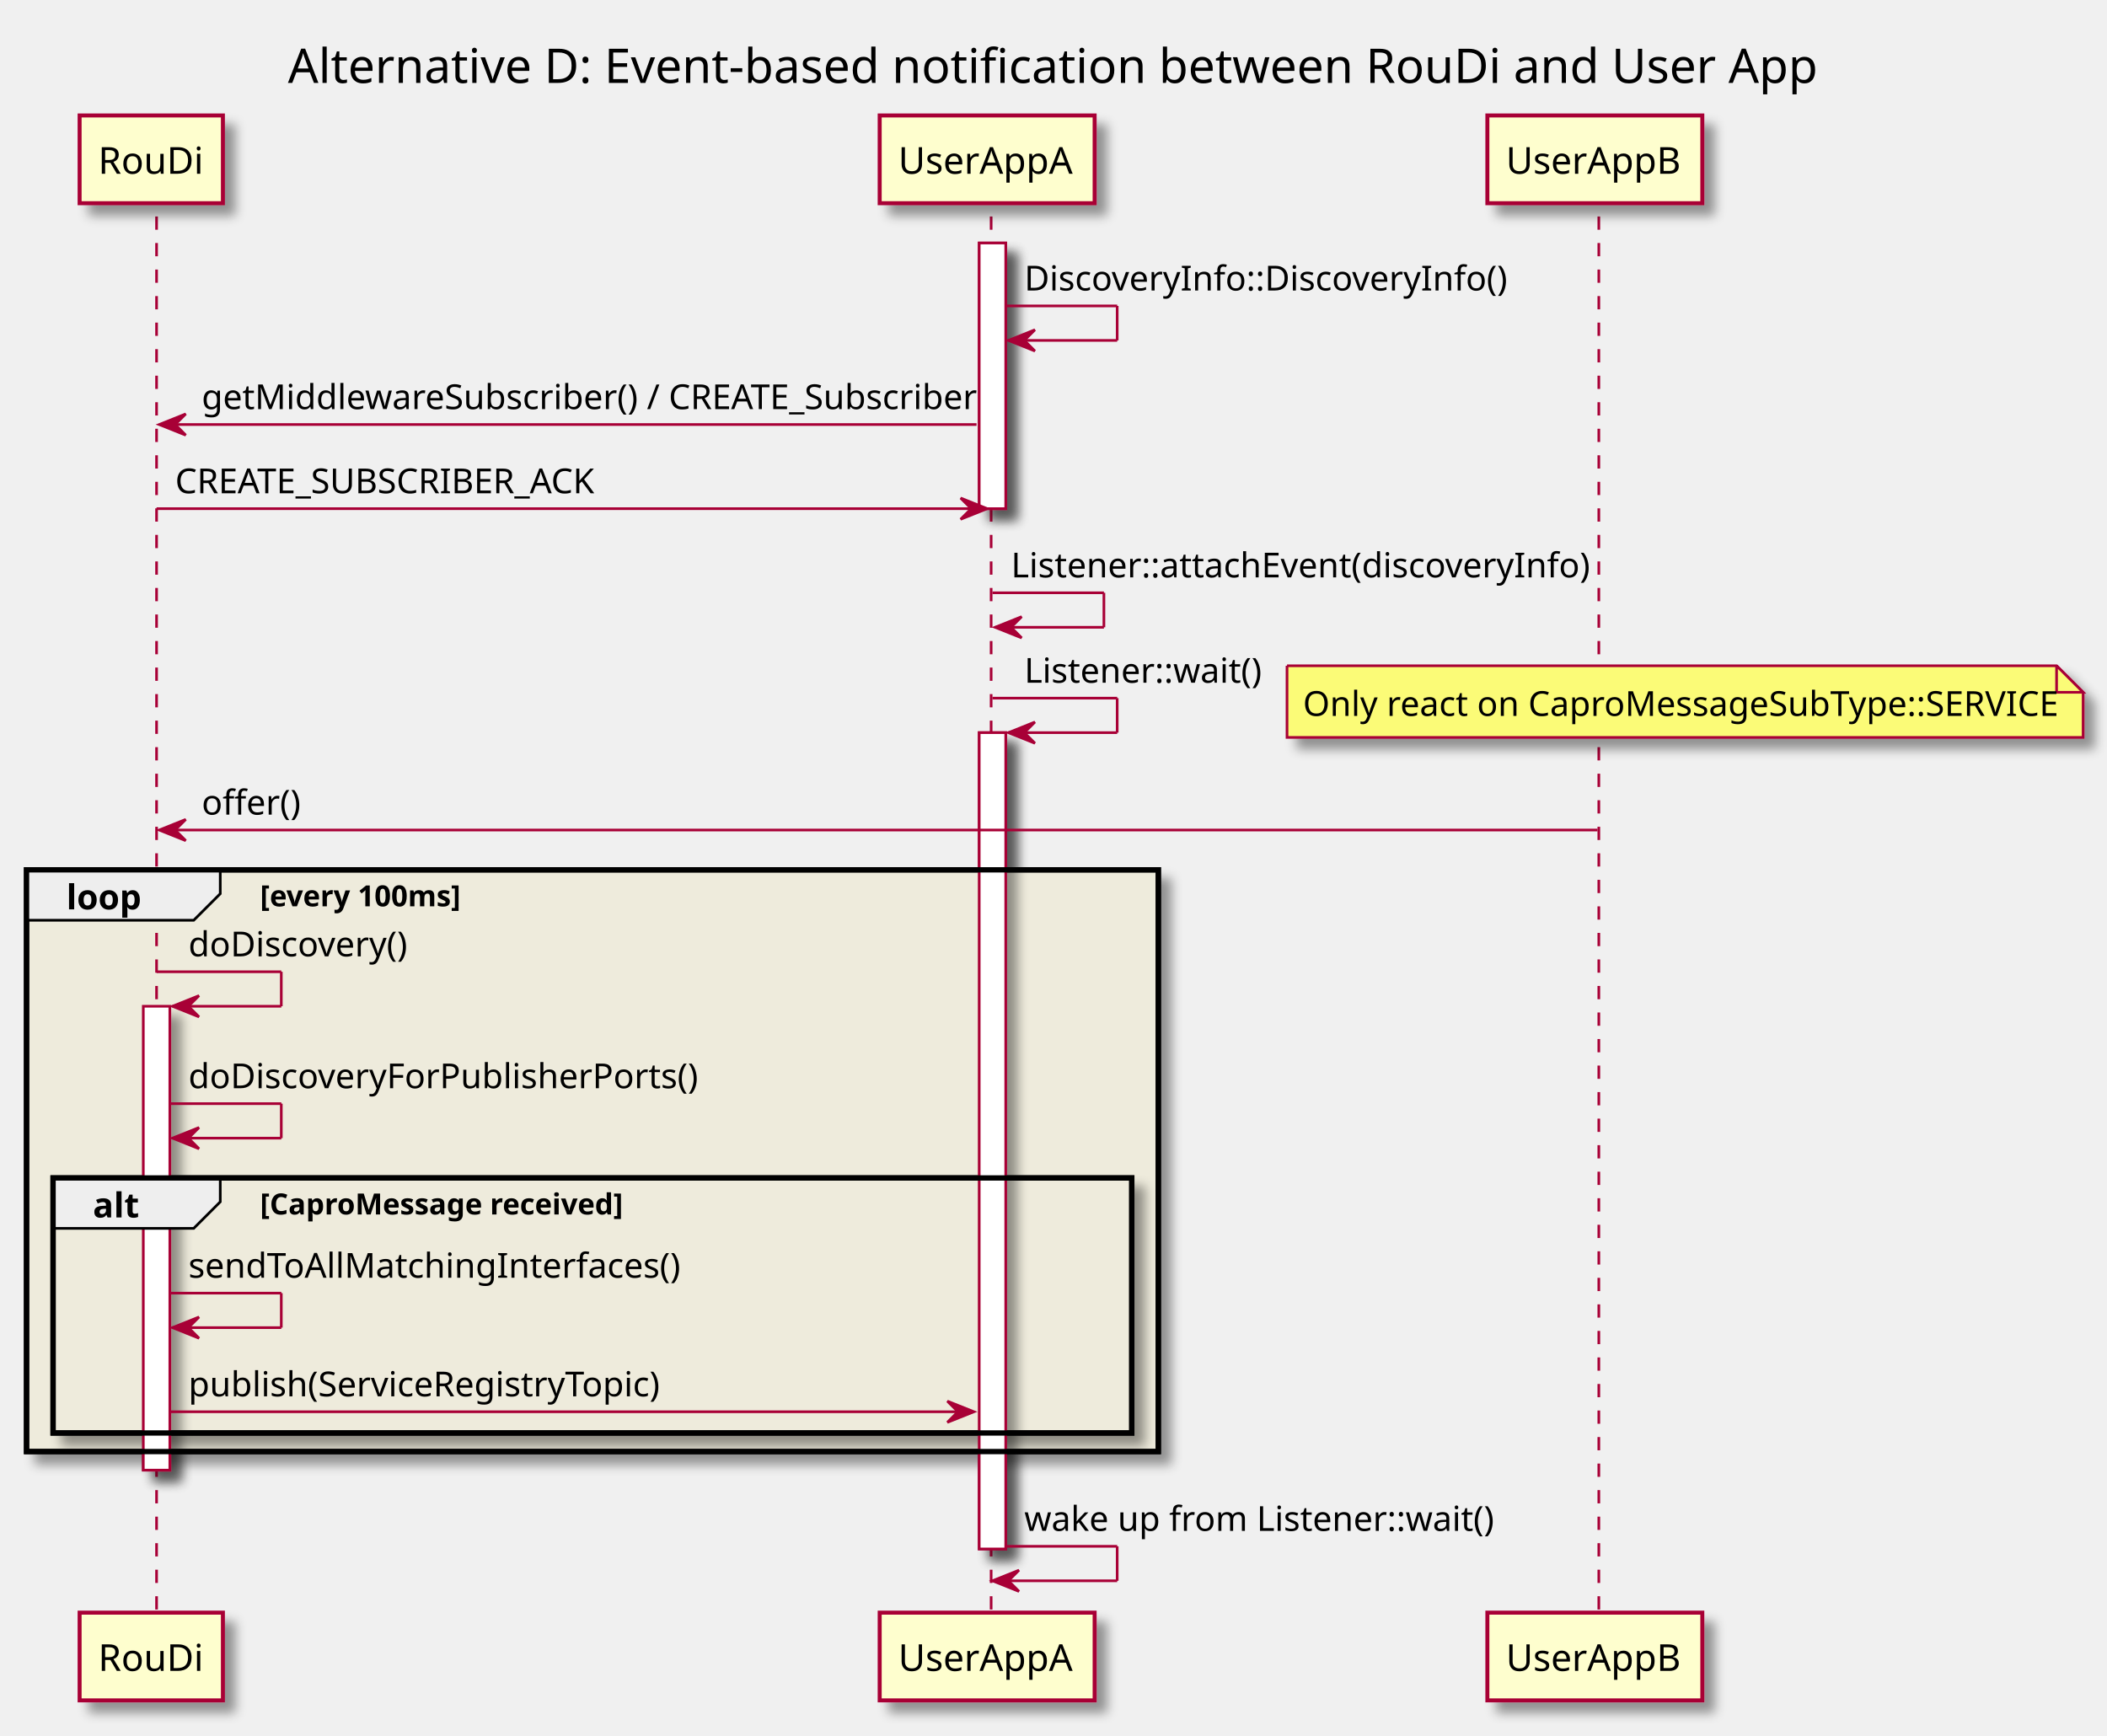
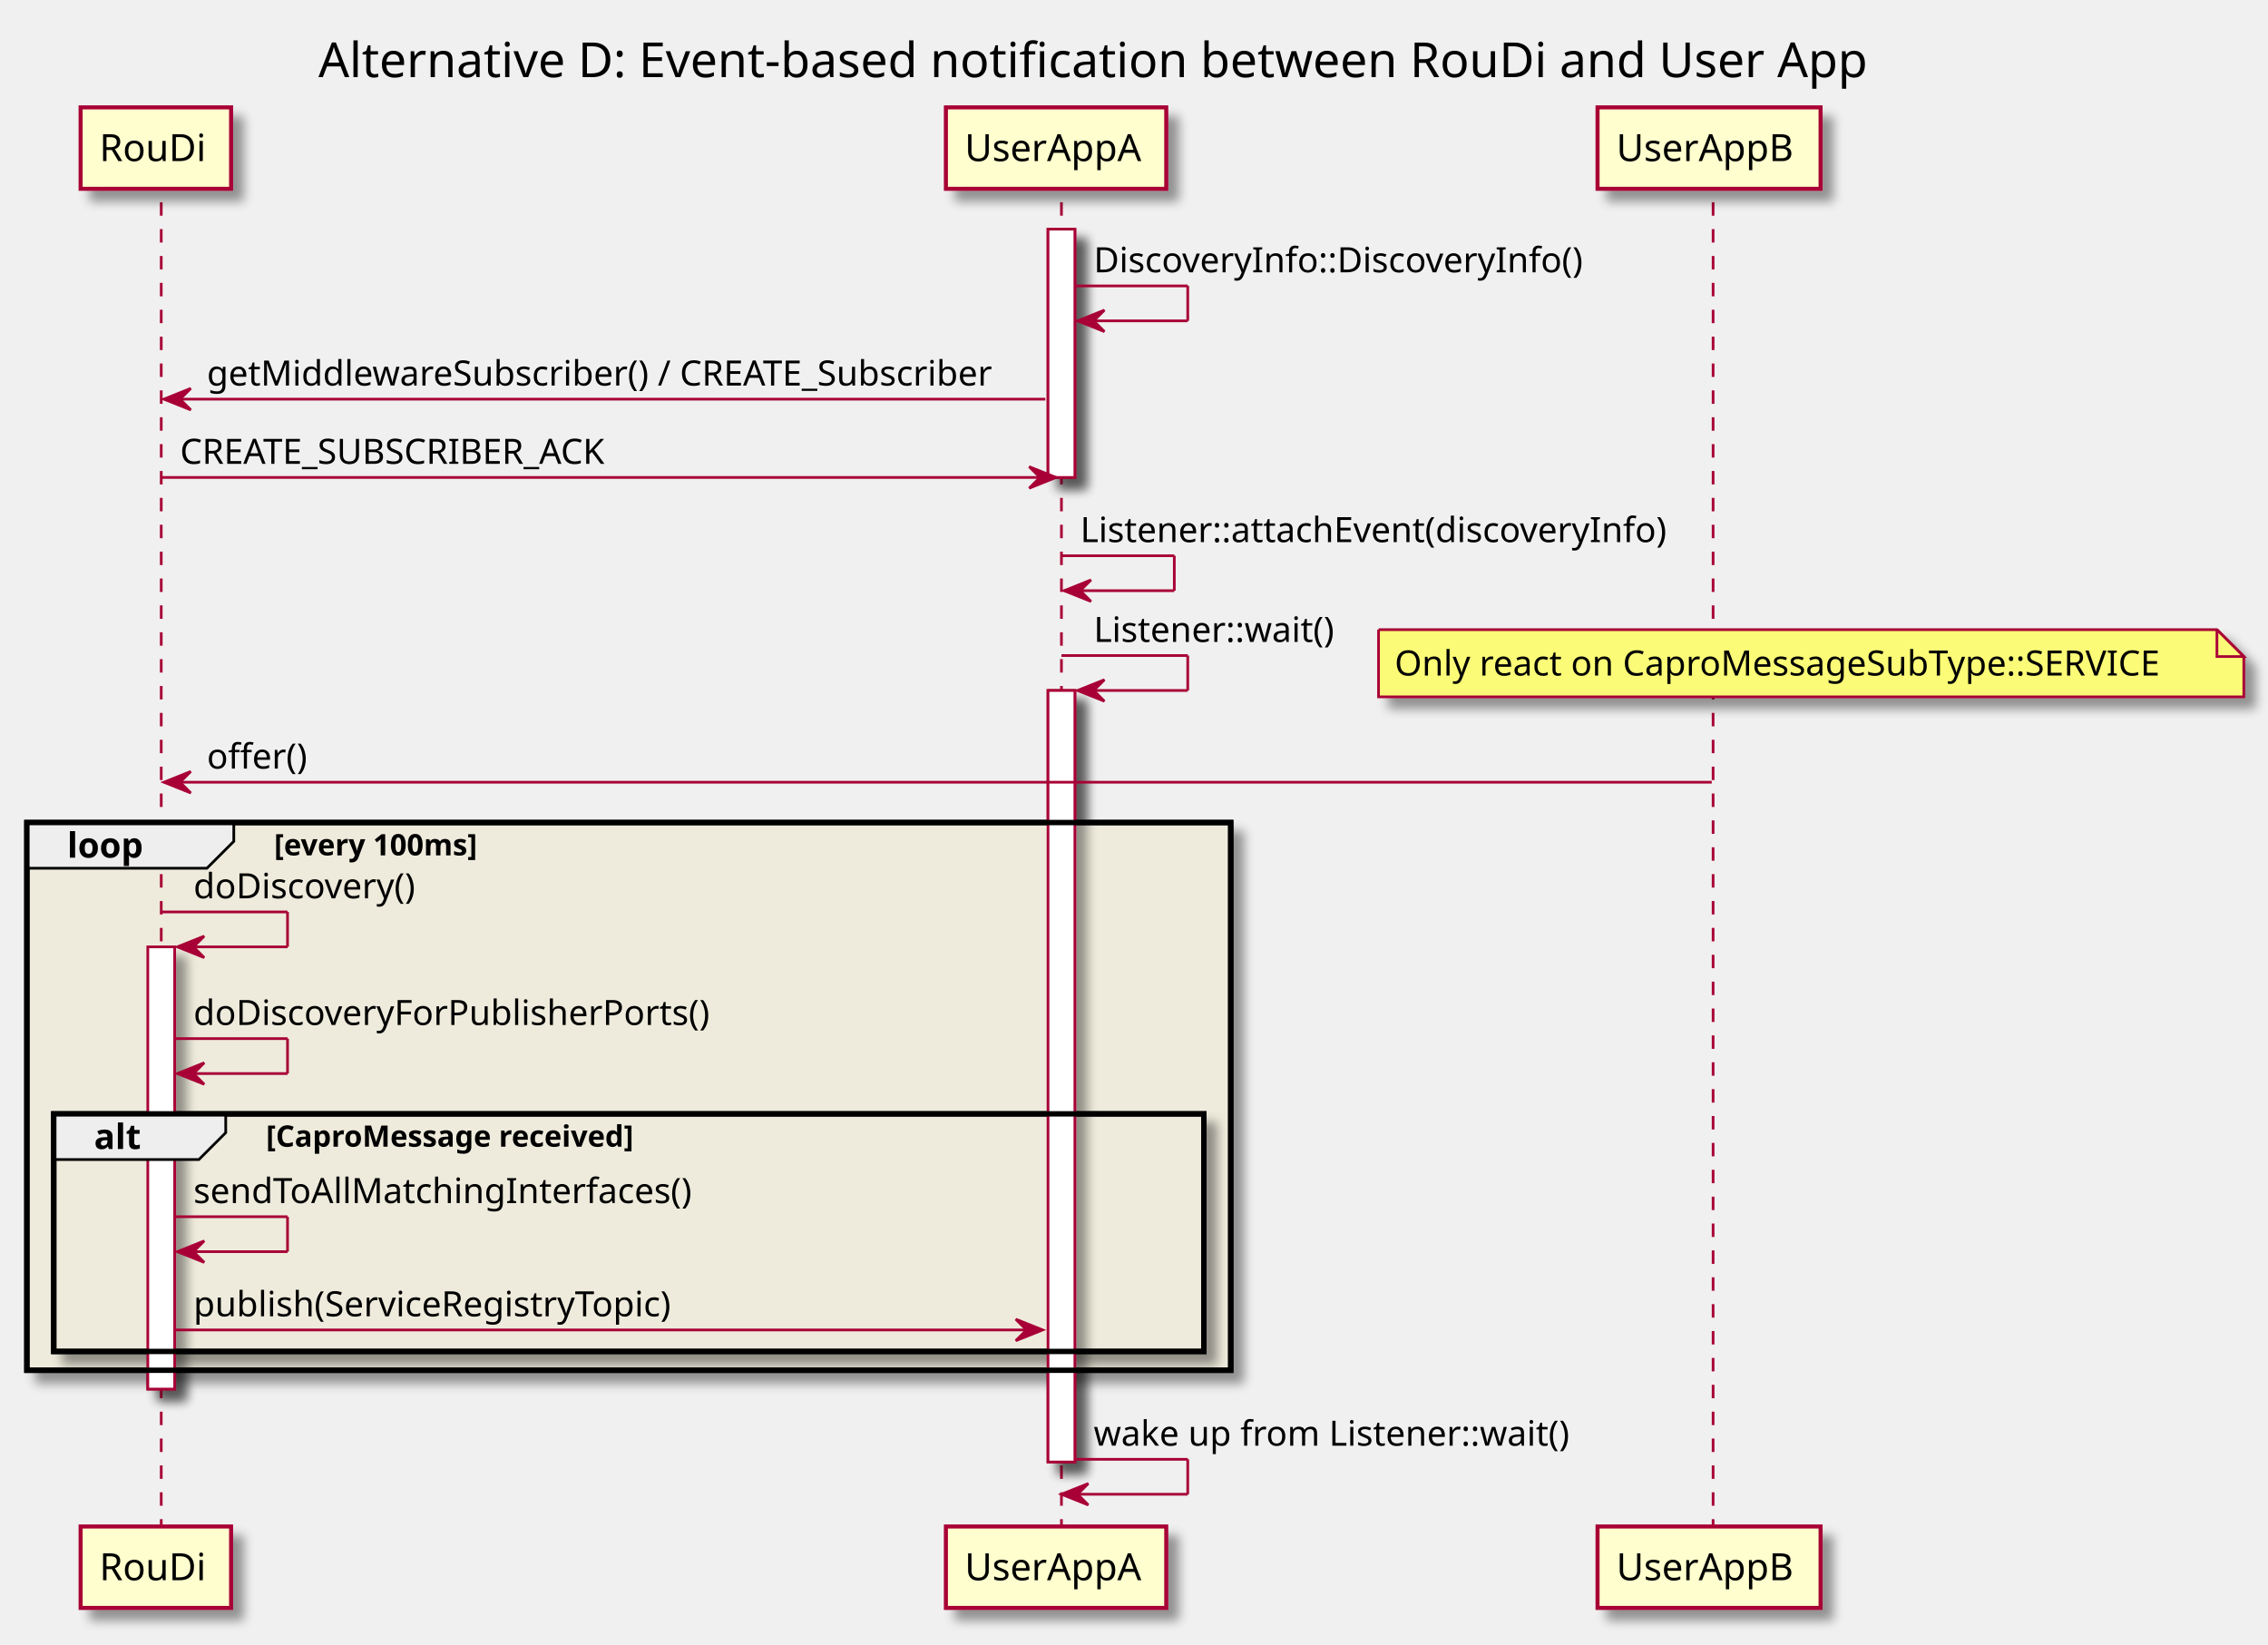
- <svg xmlns="http://www.w3.org/2000/svg" contentScriptType="application/ecmascript" contentStyleType="text/css" height="654px" preserveAspectRatio="none" style="width:794px;height:654px;background:#EEEBDC;" version="1.1" viewBox="0 0 794 654" width="794px" zoomAndPan="magnify">
+ <svg xmlns="http://www.w3.org/2000/svg" contentScriptType="application/ecmascript" contentStyleType="text/css" height="612px" preserveAspectRatio="none" style="width:844px;height:612px;background:#EEEBDC;" version="1.1" viewBox="0 0 844 612" width="844px" zoomAndPan="magnify">
  <defs>
    <filter height="300%" id="fj19efss1tn3o" width="300%" x="-1" y="-1">
      <feGaussianBlur result="blurOut" stdDeviation="2.0" />
      <feColorMatrix in="blurOut" result="blurOut2" type="matrix" values="0 0 0 0 0 0 0 0 0 0 0 0 0 0 0 0 0 0 .4 0" />
      <feOffset dx="4.0" dy="4.0" in="blurOut2" result="blurOut3" />
      <feBlend in="SourceGraphic" in2="blurOut3" mode="normal" />
    </filter>
  </defs>
  <g>
-     <text fill="#000000" font-family="sans-serif" font-size="18" lengthAdjust="spacing" textLength="582" x="108.5" y="31.242">Alternative D: Event-based notification between RouDi and User App</text>
-     <rect fill="#FFFFFF" filter="url(#fj19efss1tn3o)" height="174.824" style="stroke:#A80036;stroke-width:1.0;" width="10" x="54" y="379.232" />
-     <rect fill="#FFFFFF" filter="url(#fj19efss1tn3o)" height="100.118" style="stroke:#A80036;stroke-width:1.0;" width="10" x="369" y="91.584" />
-     <rect fill="#FFFFFF" filter="url(#fj19efss1tn3o)" height="307.648" style="stroke:#A80036;stroke-width:1.0;" width="10" x="369" y="276.114" />
-     <rect fill="#EEEBDC" filter="url(#fj19efss1tn3o)" height="219.236" style="stroke:#000000;stroke-width:2.0;" width="426.5" x="10" y="327.82" />
-     <rect fill="#EEEBDC" filter="url(#fj19efss1tn3o)" height="96.118" style="stroke:#000000;stroke-width:2.0;" width="406.5" x="20" y="443.938" />
-     <line style="stroke:#A80036;stroke-width:1.0;stroke-dasharray:5.0,5.0;" x1="59" x2="59" y1="81.584" y2="608.762" />
-     <line style="stroke:#A80036;stroke-width:1.0;stroke-dasharray:5.0,5.0;" x1="373.5" x2="373.5" y1="81.584" y2="608.762" />
-     <line style="stroke:#A80036;stroke-width:1.0;stroke-dasharray:5.0,5.0;" x1="602.5" x2="602.5" y1="81.584" y2="608.762" />
-     <rect fill="#FEFECE" filter="url(#fj19efss1tn3o)" height="33.068" style="stroke:#A80036;stroke-width:1.5;" width="54" x="30" y="43.516" />
-     <text fill="#000000" font-family="sans-serif" font-size="14" lengthAdjust="spacing" textLength="40" x="37" y="65.482">RouDi</text>
-     <rect fill="#FEFECE" filter="url(#fj19efss1tn3o)" height="33.068" style="stroke:#A80036;stroke-width:1.5;" width="54" x="30" y="607.762" />
-     <text fill="#000000" font-family="sans-serif" font-size="14" lengthAdjust="spacing" textLength="40" x="37" y="629.728">RouDi</text>
-     <rect fill="#FEFECE" filter="url(#fj19efss1tn3o)" height="33.068" style="stroke:#A80036;stroke-width:1.5;" width="81" x="331.5" y="43.516" />
-     <text fill="#000000" font-family="sans-serif" font-size="14" lengthAdjust="spacing" textLength="67" x="338.5" y="65.482">UserAppA</text>
-     <rect fill="#FEFECE" filter="url(#fj19efss1tn3o)" height="33.068" style="stroke:#A80036;stroke-width:1.5;" width="81" x="331.5" y="607.762" />
-     <text fill="#000000" font-family="sans-serif" font-size="14" lengthAdjust="spacing" textLength="67" x="338.5" y="629.728">UserAppA</text>
-     <rect fill="#FEFECE" filter="url(#fj19efss1tn3o)" height="33.068" style="stroke:#A80036;stroke-width:1.5;" width="81" x="560.5" y="43.516" />
-     <text fill="#000000" font-family="sans-serif" font-size="14" lengthAdjust="spacing" textLength="67" x="567.5" y="65.482">UserAppB</text>
-     <rect fill="#FEFECE" filter="url(#fj19efss1tn3o)" height="33.068" style="stroke:#A80036;stroke-width:1.5;" width="81" x="560.5" y="607.762" />
-     <text fill="#000000" font-family="sans-serif" font-size="14" lengthAdjust="spacing" textLength="67" x="567.5" y="629.728">UserAppB</text>
-     <rect fill="#FFFFFF" filter="url(#fj19efss1tn3o)" height="174.824" style="stroke:#A80036;stroke-width:1.0;" width="10" x="54" y="379.232" />
-     <rect fill="#FFFFFF" filter="url(#fj19efss1tn3o)" height="100.118" style="stroke:#A80036;stroke-width:1.0;" width="10" x="369" y="91.584" />
-     <rect fill="#FFFFFF" filter="url(#fj19efss1tn3o)" height="307.648" style="stroke:#A80036;stroke-width:1.0;" width="10" x="369" y="276.114" />
-     <line style="stroke:#A80036;stroke-width:1.0;" x1="379" x2="421" y1="115.29" y2="115.29" />
-     <line style="stroke:#A80036;stroke-width:1.0;" x1="421" x2="421" y1="115.29" y2="128.29" />
-     <line style="stroke:#A80036;stroke-width:1.0;" x1="380" x2="421" y1="128.29" y2="128.29" />
-     <polygon fill="#A80036" points="390,124.29,380,128.29,390,132.29,386,128.29" style="stroke:#A80036;stroke-width:1.0;" />
-     <text fill="#000000" font-family="sans-serif" font-size="13" lengthAdjust="spacing" textLength="178" x="386" y="109.481">DiscoveryInfo::DiscoveryInfo()</text>
-     <polygon fill="#A80036" points="70,155.996,60,159.996,70,163.996,66,159.996" style="stroke:#A80036;stroke-width:1.0;" />
-     <line style="stroke:#A80036;stroke-width:1.0;" x1="64" x2="368" y1="159.996" y2="159.996" />
-     <text fill="#000000" font-family="sans-serif" font-size="13" lengthAdjust="spacing" textLength="286" x="76" y="154.187">getMiddlewareSubscriber() / CREATE_Subscriber</text>
-     <polygon fill="#A80036" points="362,187.702,372,191.702,362,195.702,366,191.702" style="stroke:#A80036;stroke-width:1.0;" />
-     <line style="stroke:#A80036;stroke-width:1.0;" x1="59" x2="368" y1="191.702" y2="191.702" />
-     <text fill="#000000" font-family="sans-serif" font-size="13" lengthAdjust="spacing" textLength="156" x="66" y="185.893">CREATE_SUBSCRIBER_ACK</text>
-     <line style="stroke:#A80036;stroke-width:1.0;" x1="374" x2="416" y1="223.408" y2="223.408" />
-     <line style="stroke:#A80036;stroke-width:1.0;" x1="416" x2="416" y1="223.408" y2="236.408" />
-     <line style="stroke:#A80036;stroke-width:1.0;" x1="375" x2="416" y1="236.408" y2="236.408" />
-     <polygon fill="#A80036" points="385,232.408,375,236.408,385,240.408,381,236.408" style="stroke:#A80036;stroke-width:1.0;" />
-     <text fill="#000000" font-family="sans-serif" font-size="13" lengthAdjust="spacing" textLength="215" x="381" y="217.599">Listener::attachEvent(discoveryInfo)</text>
-     <line style="stroke:#A80036;stroke-width:1.0;" x1="374" x2="421" y1="263.114" y2="263.114" />
-     <line style="stroke:#A80036;stroke-width:1.0;" x1="421" x2="421" y1="263.114" y2="276.114" />
-     <line style="stroke:#A80036;stroke-width:1.0;" x1="380" x2="421" y1="276.114" y2="276.114" />
-     <polygon fill="#A80036" points="390,272.114,380,276.114,390,280.114,386,276.114" style="stroke:#A80036;stroke-width:1.0;" />
-     <text fill="#000000" font-family="sans-serif" font-size="13" lengthAdjust="spacing" textLength="87" x="386" y="257.305">Listener::wait()</text>
-     <path d="M485,250.908 L485,277.908 L785,277.908 L785,260.908 L775,250.908 L485,250.908 " fill="#FBFB77" filter="url(#fj19efss1tn3o)" style="stroke:#A80036;stroke-width:1.0;" />
-     <path d="M775,250.908 L775,260.908 L785,260.908 L775,250.908 " fill="#FBFB77" style="stroke:#A80036;stroke-width:1.0;" />
-     <text fill="#000000" font-family="sans-serif" font-size="13" lengthAdjust="spacing" textLength="279" x="491" y="269.805">Only react on CaproMessageSubType::SERVICE</text>
-     <polygon fill="#A80036" points="70,308.82,60,312.82,70,316.82,66,312.82" style="stroke:#A80036;stroke-width:1.0;" />
-     <line style="stroke:#A80036;stroke-width:1.0;" x1="64" x2="602" y1="312.82" y2="312.82" />
-     <text fill="#000000" font-family="sans-serif" font-size="13" lengthAdjust="spacing" textLength="36" x="76" y="307.011">offer()</text>
-     <path d="M10,327.82 L83,327.82 L83,336.82 L73,346.82 L10,346.82 L10,327.82 " fill="#EEEEEE" style="stroke:#000000;stroke-width:1.0;" />
-     <rect fill="none" height="219.236" style="stroke:#000000;stroke-width:2.0;" width="426.5" x="10" y="327.82" />
-     <text fill="#000000" font-family="sans-serif" font-size="13" font-weight="bold" lengthAdjust="spacing" textLength="28" x="25" y="342.717">loop</text>
-     <text fill="#000000" font-family="sans-serif" font-size="11" font-weight="bold" lengthAdjust="spacing" textLength="76" x="98" y="341.579">[every 100ms]</text>
-     <line style="stroke:#A80036;stroke-width:1.0;" x1="59" x2="106" y1="366.232" y2="366.232" />
-     <line style="stroke:#A80036;stroke-width:1.0;" x1="106" x2="106" y1="366.232" y2="379.232" />
-     <line style="stroke:#A80036;stroke-width:1.0;" x1="65" x2="106" y1="379.232" y2="379.232" />
-     <polygon fill="#A80036" points="75,375.232,65,379.232,75,383.232,71,379.232" style="stroke:#A80036;stroke-width:1.0;" />
-     <text fill="#000000" font-family="sans-serif" font-size="13" lengthAdjust="spacing" textLength="82" x="71" y="360.423">doDiscovery()</text>
-     <line style="stroke:#A80036;stroke-width:1.0;" x1="64" x2="106" y1="415.938" y2="415.938" />
-     <line style="stroke:#A80036;stroke-width:1.0;" x1="106" x2="106" y1="415.938" y2="428.938" />
-     <line style="stroke:#A80036;stroke-width:1.0;" x1="65" x2="106" y1="428.938" y2="428.938" />
-     <polygon fill="#A80036" points="75,424.938,65,428.938,75,432.938,71,428.938" style="stroke:#A80036;stroke-width:1.0;" />
-     <text fill="#000000" font-family="sans-serif" font-size="13" lengthAdjust="spacing" textLength="190" x="71" y="410.129">doDiscoveryForPublisherPorts()</text>
-     <path d="M20,443.938 L83,443.938 L83,452.938 L73,462.938 L20,462.938 L20,443.938 " fill="#EEEEEE" style="stroke:#000000;stroke-width:1.0;" />
-     <rect fill="none" height="96.118" style="stroke:#000000;stroke-width:2.0;" width="406.5" x="20" y="443.938" />
-     <text fill="#000000" font-family="sans-serif" font-size="13" font-weight="bold" lengthAdjust="spacing" textLength="18" x="35" y="458.835">alt</text>
-     <text fill="#000000" font-family="sans-serif" font-size="11" font-weight="bold" lengthAdjust="spacing" textLength="140" x="98" y="457.697">[CaproMessage received]</text>
-     <line style="stroke:#A80036;stroke-width:1.0;" x1="64" x2="106" y1="487.35" y2="487.35" />
-     <line style="stroke:#A80036;stroke-width:1.0;" x1="106" x2="106" y1="487.35" y2="500.35" />
-     <line style="stroke:#A80036;stroke-width:1.0;" x1="65" x2="106" y1="500.35" y2="500.35" />
-     <polygon fill="#A80036" points="75,496.35,65,500.35,75,504.35,71,500.35" style="stroke:#A80036;stroke-width:1.0;" />
-     <text fill="#000000" font-family="sans-serif" font-size="13" lengthAdjust="spacing" textLength="182" x="71" y="481.541">sendToAllMatchingInterfaces()</text>
-     <polygon fill="#A80036" points="357,528.056,367,532.056,357,536.056,361,532.056" style="stroke:#A80036;stroke-width:1.0;" />
-     <line style="stroke:#A80036;stroke-width:1.0;" x1="64" x2="363" y1="532.056" y2="532.056" />
-     <text fill="#000000" font-family="sans-serif" font-size="13" lengthAdjust="spacing" textLength="175" x="71" y="526.247">publish(ServiceRegistryTopic)</text>
-     <line style="stroke:#A80036;stroke-width:1.0;" x1="379" x2="421" y1="582.762" y2="582.762" />
-     <line style="stroke:#A80036;stroke-width:1.0;" x1="421" x2="421" y1="582.762" y2="595.762" />
-     <line style="stroke:#A80036;stroke-width:1.0;" x1="374" x2="421" y1="595.762" y2="595.762" />
-     <polygon fill="#A80036" points="384,591.762,374,595.762,384,599.762,380,595.762" style="stroke:#A80036;stroke-width:1.0;" />
-     <text fill="#000000" font-family="sans-serif" font-size="13" lengthAdjust="spacing" textLength="172" x="386" y="576.953">wake up from Listener::wait()</text>
+     <text fill="#000000" font-family="sans-serif" font-size="18" lengthAdjust="spacing" textLength="612" x="118.5" y="28.708">Alternative D: Event-based notification between RouDi and User App</text>
+     <rect fill="#FFFFFF" filter="url(#fj19efss1tn3o)" height="164.531" style="stroke:#A80036;stroke-width:1.0;" width="10" x="55" y="352.312" />
+     <rect fill="#FFFFFF" filter="url(#fj19efss1tn3o)" height="92.398" style="stroke:#A80036;stroke-width:1.0;" width="10" x="390" y="85.25" />
+     <rect fill="#FFFFFF" filter="url(#fj19efss1tn3o)" height="287.062" style="stroke:#A80036;stroke-width:1.0;" width="10" x="390" y="256.914" />
+     <rect fill="#EEEBDC" filter="url(#fj19efss1tn3o)" height="203.797" style="stroke:#000000;stroke-width:2.0;" width="448" x="10" y="306.047" />
+     <rect fill="#EEEBDC" filter="url(#fj19efss1tn3o)" height="88.398" style="stroke:#000000;stroke-width:2.0;" width="428" x="20" y="414.445" />
+     <line style="stroke:#A80036;stroke-width:1.0;stroke-dasharray:5.0,5.0;" x1="60" x2="60" y1="75.25" y2="568.977" />
+     <line style="stroke:#A80036;stroke-width:1.0;stroke-dasharray:5.0,5.0;" x1="395" x2="395" y1="75.25" y2="568.977" />
+     <line style="stroke:#A80036;stroke-width:1.0;stroke-dasharray:5.0,5.0;" x1="637.5" x2="637.5" y1="75.25" y2="568.977" />
+     <rect fill="#FEFECE" filter="url(#fj19efss1tn3o)" height="30.297" style="stroke:#A80036;stroke-width:1.5;" width="56" x="30" y="39.953" />
+     <text fill="#000000" font-family="sans-serif" font-size="14" lengthAdjust="spacing" textLength="42" x="37" y="59.948">RouDi</text>
+     <rect fill="#FEFECE" filter="url(#fj19efss1tn3o)" height="30.297" style="stroke:#A80036;stroke-width:1.5;" width="56" x="30" y="567.977" />
+     <text fill="#000000" font-family="sans-serif" font-size="14" lengthAdjust="spacing" textLength="42" x="37" y="587.972">RouDi</text>
+     <rect fill="#FEFECE" filter="url(#fj19efss1tn3o)" height="30.297" style="stroke:#A80036;stroke-width:1.5;" width="82" x="352" y="39.953" />
+     <text fill="#000000" font-family="sans-serif" font-size="14" lengthAdjust="spacing" textLength="68" x="359" y="59.948">UserAppA</text>
+     <rect fill="#FEFECE" filter="url(#fj19efss1tn3o)" height="30.297" style="stroke:#A80036;stroke-width:1.5;" width="82" x="352" y="567.977" />
+     <text fill="#000000" font-family="sans-serif" font-size="14" lengthAdjust="spacing" textLength="68" x="359" y="587.972">UserAppA</text>
+     <rect fill="#FEFECE" filter="url(#fj19efss1tn3o)" height="30.297" style="stroke:#A80036;stroke-width:1.5;" width="83" x="594.5" y="39.953" />
+     <text fill="#000000" font-family="sans-serif" font-size="14" lengthAdjust="spacing" textLength="69" x="601.5" y="59.948">UserAppB</text>
+     <rect fill="#FEFECE" filter="url(#fj19efss1tn3o)" height="30.297" style="stroke:#A80036;stroke-width:1.5;" width="83" x="594.5" y="567.977" />
+     <text fill="#000000" font-family="sans-serif" font-size="14" lengthAdjust="spacing" textLength="69" x="601.5" y="587.972">UserAppB</text>
+     <rect fill="#FFFFFF" filter="url(#fj19efss1tn3o)" height="164.531" style="stroke:#A80036;stroke-width:1.0;" width="10" x="55" y="352.312" />
+     <rect fill="#FFFFFF" filter="url(#fj19efss1tn3o)" height="92.398" style="stroke:#A80036;stroke-width:1.0;" width="10" x="390" y="85.25" />
+     <rect fill="#FFFFFF" filter="url(#fj19efss1tn3o)" height="287.062" style="stroke:#A80036;stroke-width:1.0;" width="10" x="390" y="256.914" />
+     <line style="stroke:#A80036;stroke-width:1.0;" x1="400" x2="442" y1="106.383" y2="106.383" />
+     <line style="stroke:#A80036;stroke-width:1.0;" x1="442" x2="442" y1="106.383" y2="119.383" />
+     <line style="stroke:#A80036;stroke-width:1.0;" x1="401" x2="442" y1="119.383" y2="119.383" />
+     <polygon fill="#A80036" points="411,115.383,401,119.383,411,123.383,407,119.383" style="stroke:#A80036;stroke-width:1.0;" />
+     <text fill="#000000" font-family="sans-serif" font-size="13" lengthAdjust="spacing" textLength="188" x="407" y="101.317">DiscoveryInfo::DiscoveryInfo()</text>
+     <polygon fill="#A80036" points="71,144.516,61,148.516,71,152.516,67,148.516" style="stroke:#A80036;stroke-width:1.0;" />
+     <line style="stroke:#A80036;stroke-width:1.0;" x1="65" x2="389" y1="148.516" y2="148.516" />
+     <text fill="#000000" font-family="sans-serif" font-size="13" lengthAdjust="spacing" textLength="306" x="77" y="143.45">getMiddlewareSubscriber() / CREATE_Subscriber</text>
+     <polygon fill="#A80036" points="383,173.648,393,177.648,383,181.648,387,177.648" style="stroke:#A80036;stroke-width:1.0;" />
+     <line style="stroke:#A80036;stroke-width:1.0;" x1="60" x2="389" y1="177.648" y2="177.648" />
+     <text fill="#000000" font-family="sans-serif" font-size="13" lengthAdjust="spacing" textLength="171" x="67" y="172.583">CREATE_SUBSCRIBER_ACK</text>
+     <line style="stroke:#A80036;stroke-width:1.0;" x1="395" x2="437" y1="206.781" y2="206.781" />
+     <line style="stroke:#A80036;stroke-width:1.0;" x1="437" x2="437" y1="206.781" y2="219.781" />
+     <line style="stroke:#A80036;stroke-width:1.0;" x1="396" x2="437" y1="219.781" y2="219.781" />
+     <polygon fill="#A80036" points="406,215.781,396,219.781,406,223.781,402,219.781" style="stroke:#A80036;stroke-width:1.0;" />
+     <text fill="#000000" font-family="sans-serif" font-size="13" lengthAdjust="spacing" textLength="229" x="402" y="201.715">Listener::attachEvent(discoveryInfo)</text>
+     <line style="stroke:#A80036;stroke-width:1.0;" x1="395" x2="442" y1="243.914" y2="243.914" />
+     <line style="stroke:#A80036;stroke-width:1.0;" x1="442" x2="442" y1="243.914" y2="256.914" />
+     <line style="stroke:#A80036;stroke-width:1.0;" x1="401" x2="442" y1="256.914" y2="256.914" />
+     <polygon fill="#A80036" points="411,252.914,401,256.914,411,260.914,407,256.914" style="stroke:#A80036;stroke-width:1.0;" />
+     <text fill="#000000" font-family="sans-serif" font-size="13" lengthAdjust="spacing" textLength="94" x="407" y="238.848">Listener::wait()</text>
+     <path d="M513,234.281 L513,259.281 L835,259.281 L835,244.281 L825,234.281 L513,234.281 " fill="#FBFB77" filter="url(#fj19efss1tn3o)" style="stroke:#A80036;stroke-width:1.0;" />
+     <path d="M825,234.281 L825,244.281 L835,244.281 L825,234.281 " fill="#FBFB77" style="stroke:#A80036;stroke-width:1.0;" />
+     <text fill="#000000" font-family="sans-serif" font-size="13" lengthAdjust="spacing" textLength="301" x="519" y="251.348">Only react on CaproMessageSubType::SERVICE</text>
+     <polygon fill="#A80036" points="71,287.047,61,291.047,71,295.047,67,291.047" style="stroke:#A80036;stroke-width:1.0;" />
+     <line style="stroke:#A80036;stroke-width:1.0;" x1="65" x2="637" y1="291.047" y2="291.047" />
+     <text fill="#000000" font-family="sans-serif" font-size="13" lengthAdjust="spacing" textLength="39" x="77" y="285.981">offer()</text>
+     <path d="M10,306.047 L87,306.047 L87,313.047 L77,323.047 L10,323.047 L10,306.047 " fill="#EEEEEE" style="stroke:#000000;stroke-width:1.0;" />
+     <rect fill="none" height="203.797" style="stroke:#000000;stroke-width:2.0;" width="448" x="10" y="306.047" />
+     <text fill="#000000" font-family="sans-serif" font-size="13" font-weight="bold" lengthAdjust="spacing" textLength="32" x="25" y="319.114">loop</text>
+     <text fill="#000000" font-family="sans-serif" font-size="11" font-weight="bold" lengthAdjust="spacing" textLength="91" x="102" y="318.257">[every 100ms]</text>
+     <line style="stroke:#A80036;stroke-width:1.0;" x1="60" x2="107" y1="339.312" y2="339.312" />
+     <line style="stroke:#A80036;stroke-width:1.0;" x1="107" x2="107" y1="339.312" y2="352.312" />
+     <line style="stroke:#A80036;stroke-width:1.0;" x1="66" x2="107" y1="352.312" y2="352.312" />
+     <polygon fill="#A80036" points="76,348.312,66,352.312,76,356.312,72,352.312" style="stroke:#A80036;stroke-width:1.0;" />
+     <text fill="#000000" font-family="sans-serif" font-size="13" lengthAdjust="spacing" textLength="88" x="72" y="334.247">doDiscovery()</text>
+     <line style="stroke:#A80036;stroke-width:1.0;" x1="65" x2="107" y1="386.445" y2="386.445" />
+     <line style="stroke:#A80036;stroke-width:1.0;" x1="107" x2="107" y1="386.445" y2="399.445" />
+     <line style="stroke:#A80036;stroke-width:1.0;" x1="66" x2="107" y1="399.445" y2="399.445" />
+     <polygon fill="#A80036" points="76,395.445,66,399.445,76,403.445,72,399.445" style="stroke:#A80036;stroke-width:1.0;" />
+     <text fill="#000000" font-family="sans-serif" font-size="13" lengthAdjust="spacing" textLength="199" x="72" y="381.379">doDiscoveryForPublisherPorts()</text>
+     <path d="M20,414.445 L84,414.445 L84,421.445 L74,431.445 L20,431.445 L20,414.445 " fill="#EEEEEE" style="stroke:#000000;stroke-width:1.0;" />
+     <rect fill="none" height="88.398" style="stroke:#000000;stroke-width:2.0;" width="428" x="20" y="414.445" />
+     <text fill="#000000" font-family="sans-serif" font-size="13" font-weight="bold" lengthAdjust="spacing" textLength="19" x="35" y="427.512">alt</text>
+     <text fill="#000000" font-family="sans-serif" font-size="11" font-weight="bold" lengthAdjust="spacing" textLength="164" x="99" y="426.656">[CaproMessage received]</text>
+     <line style="stroke:#A80036;stroke-width:1.0;" x1="65" x2="107" y1="452.711" y2="452.711" />
+     <line style="stroke:#A80036;stroke-width:1.0;" x1="107" x2="107" y1="452.711" y2="465.711" />
+     <line style="stroke:#A80036;stroke-width:1.0;" x1="66" x2="107" y1="465.711" y2="465.711" />
+     <polygon fill="#A80036" points="76,461.711,66,465.711,76,469.711,72,465.711" style="stroke:#A80036;stroke-width:1.0;" />
+     <text fill="#000000" font-family="sans-serif" font-size="13" lengthAdjust="spacing" textLength="192" x="72" y="447.645">sendToAllMatchingInterfaces()</text>
+     <polygon fill="#A80036" points="378,490.844,388,494.844,378,498.844,382,494.844" style="stroke:#A80036;stroke-width:1.0;" />
+     <line style="stroke:#A80036;stroke-width:1.0;" x1="65" x2="384" y1="494.844" y2="494.844" />
+     <text fill="#000000" font-family="sans-serif" font-size="13" lengthAdjust="spacing" textLength="186" x="72" y="489.778">publish(ServiceRegistryTopic)</text>
+     <line style="stroke:#A80036;stroke-width:1.0;" x1="400" x2="442" y1="542.977" y2="542.977" />
+     <line style="stroke:#A80036;stroke-width:1.0;" x1="442" x2="442" y1="542.977" y2="555.977" />
+     <line style="stroke:#A80036;stroke-width:1.0;" x1="395" x2="442" y1="555.977" y2="555.977" />
+     <polygon fill="#A80036" points="405,551.977,395,555.977,405,559.977,401,555.977" style="stroke:#A80036;stroke-width:1.0;" />
+     <text fill="#000000" font-family="sans-serif" font-size="13" lengthAdjust="spacing" textLength="184" x="407" y="537.911">wake up from Listener::wait()</text>
  </g>
</svg>
